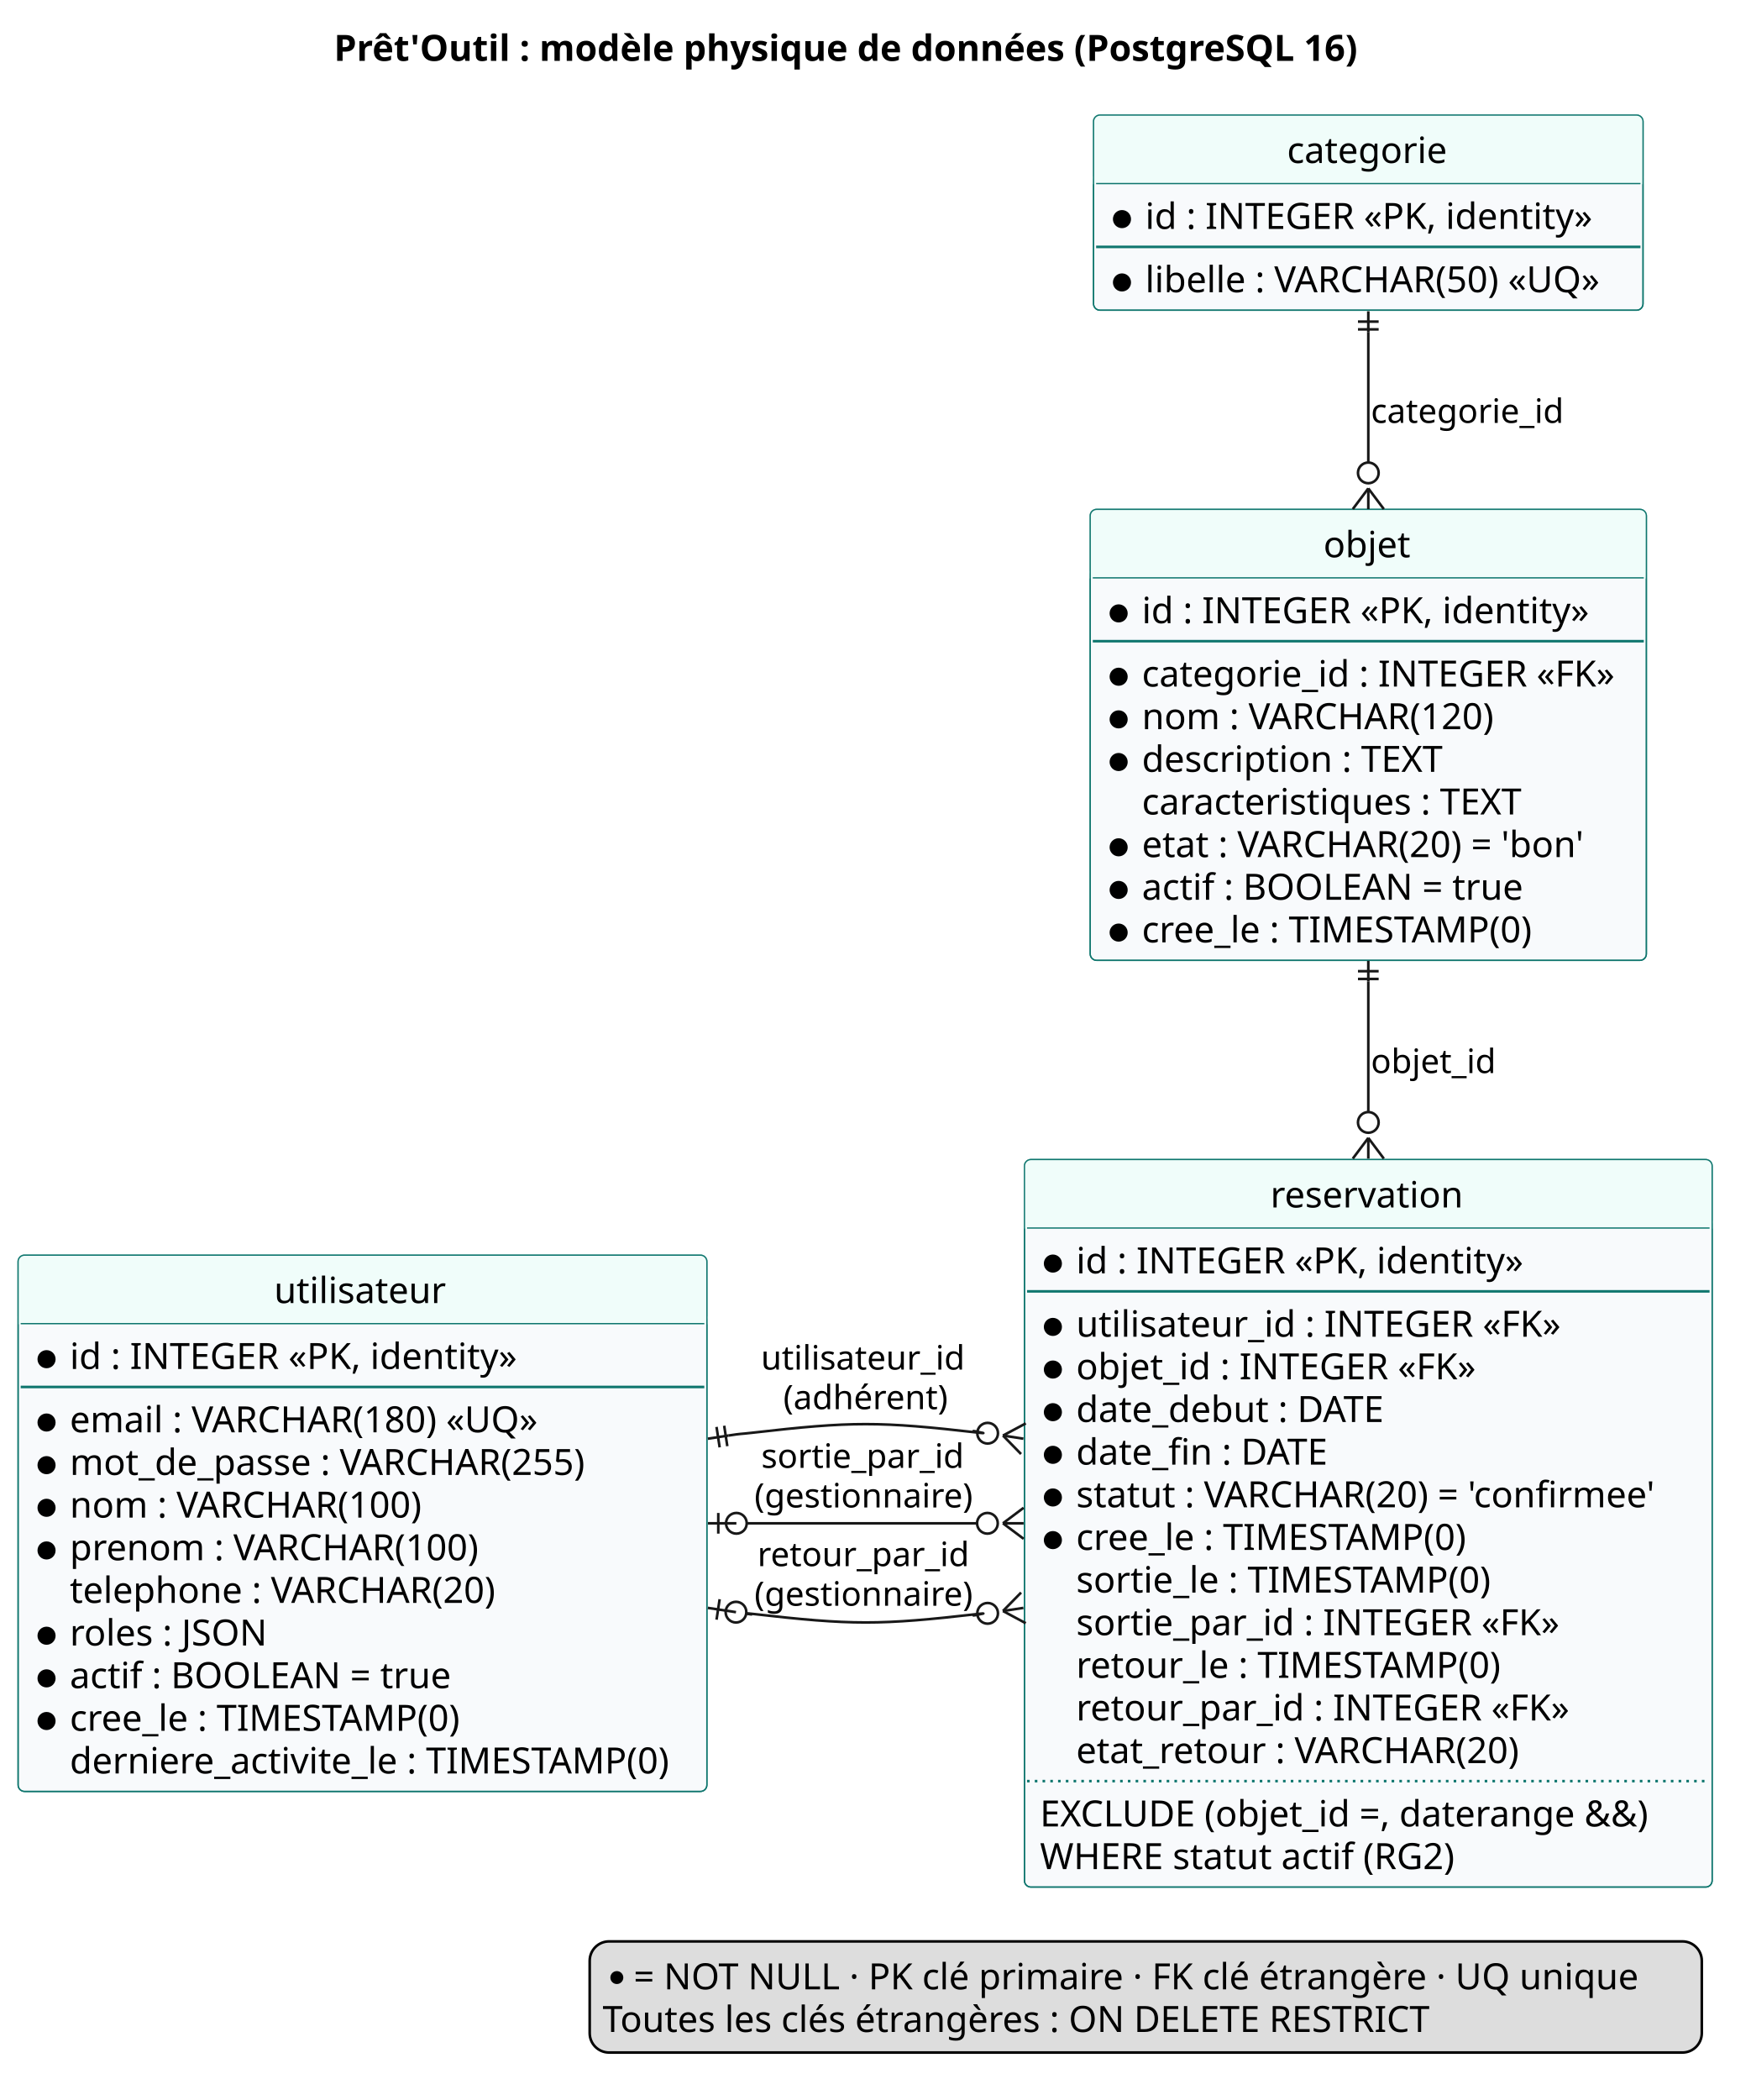
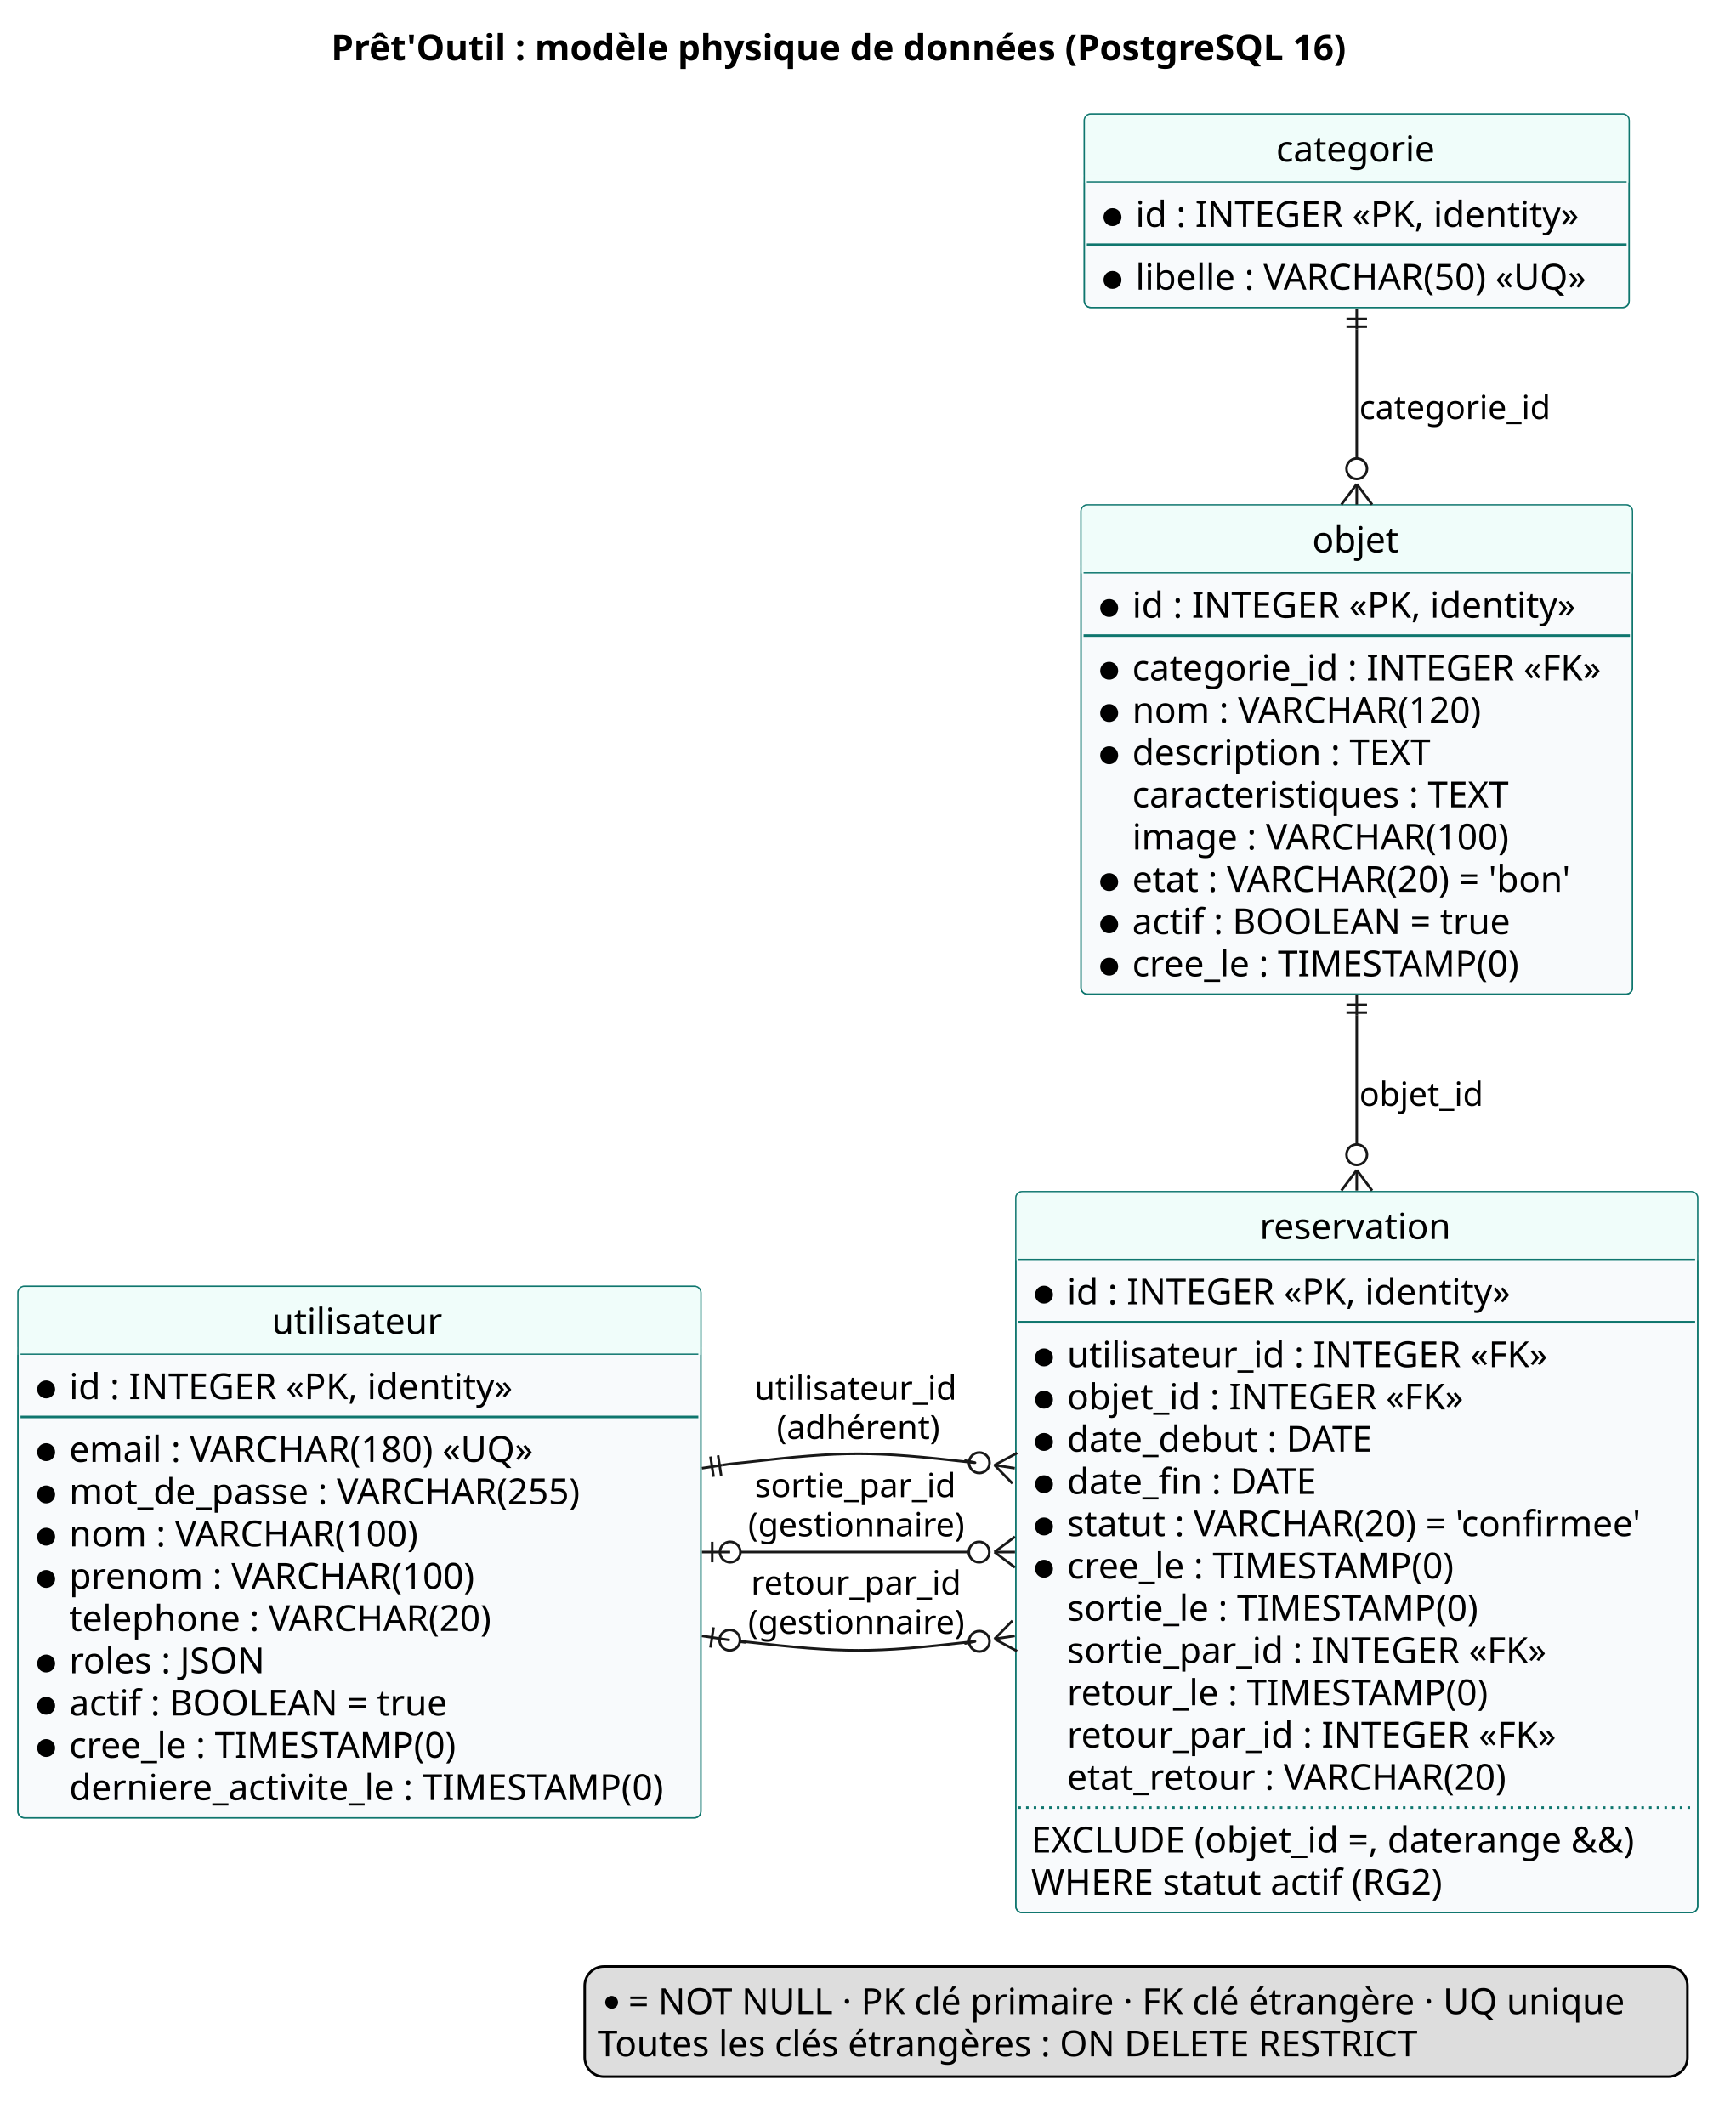
- <svg xmlns="http://www.w3.org/2000/svg" contentStyleType="text/css" data-diagram-type="CLASS" height="812px" preserveAspectRatio="none" style="width:677px;height:812px;background:#FFFFFF;" version="1.1" viewBox="0 0 677 812" width="677px" zoomAndPan="magnify">
+ <svg xmlns="http://www.w3.org/2000/svg" contentStyleType="text/css" data-diagram-type="CLASS" height="829px" preserveAspectRatio="none" style="width:677px;height:829px;background:#FFFFFF;" version="1.1" viewBox="0 0 677 829" width="677px" zoomAndPan="magnify">
  <defs />
  <g>
    <g class="title" data-source-line="1">
      <text fill="#000000" font-family="sans-serif" font-size="14" font-weight="700" lengthAdjust="spacing" textLength="411.92" x="129.129" y="23.535">Prêt'Outil : modèle physique de données (PostgreSQL 16)</text>
    </g>
    <g class="entity" data-qualified-name="utilisateur" data-source-line="9" id="ent0001">
-       <rect fill="#F8FAFC" height="207.371" rx="2.5" ry="2.5" style="stroke:#0F766E;stroke-width:0.5;" width="266.393" x="7" y="485.318" />
-       <rect fill="#F0FDFA" height="26.488" rx="2.5" ry="2.5" style="stroke:#F0FDFA;stroke-width:0.5;" width="266.393" x="7" y="485.318" />
-       <rect fill="#F0FDFA" height="2.5" style="stroke:#F0FDFA;stroke-width:0.5;" width="266.393" x="7" y="509.307" />
-       <rect fill="none" height="207.371" rx="2.5" ry="2.5" style="stroke:#0F766E;stroke-width:0.5;" width="266.393" x="7" y="485.318" />
-       <text fill="#000000" font-family="sans-serif" font-size="14" lengthAdjust="spacing" textLength="68.387" x="106.003" y="503.853">utilisateur</text>
-       <line style="stroke:#0F766E;stroke-width:0.5;" x1="8" x2="272.393" y1="511.807" y2="511.807" />
-       <g data-visibility-modifier="IE_MANDATORY">
-         <ellipse cx="18" cy="525.551" fill="#000000" rx="3" ry="3" style="stroke:#000000;stroke-width:1;" />
-       </g>
-       <text fill="#000000" font-family="sans-serif" font-size="14" lengthAdjust="spacing" textLength="179.539" x="27" y="529.342">id : INTEGER «PK, identity»</text>
-       <line style="stroke:#0F766E;stroke-width:1;" x1="8" x2="272.393" y1="536.295" y2="536.295" />
-       <g data-visibility-modifier="IE_MANDATORY">
-         <ellipse cx="18" cy="550.039" fill="#000000" rx="3" ry="3" style="stroke:#000000;stroke-width:1;" />
-       </g>
-       <text fill="#000000" font-family="sans-serif" font-size="14" lengthAdjust="spacing" textLength="191.475" x="27" y="553.83">email : VARCHAR(180) «UQ»</text>
-       <g data-visibility-modifier="IE_MANDATORY">
-         <ellipse cx="18" cy="566.527" fill="#000000" rx="3" ry="3" style="stroke:#000000;stroke-width:1;" />
-       </g>
-       <text fill="#000000" font-family="sans-serif" font-size="14" lengthAdjust="spacing" textLength="211.237" x="27" y="570.318">mot_de_passe : VARCHAR(255)</text>
-       <g data-visibility-modifier="IE_MANDATORY">
-         <ellipse cx="18" cy="583.015" fill="#000000" rx="3" ry="3" style="stroke:#000000;stroke-width:1;" />
-       </g>
-       <text fill="#000000" font-family="sans-serif" font-size="14" lengthAdjust="spacing" textLength="145.462" x="27" y="586.807">nom : VARCHAR(100)</text>
-       <g data-visibility-modifier="IE_MANDATORY">
-         <ellipse cx="18" cy="599.504" fill="#000000" rx="3" ry="3" style="stroke:#000000;stroke-width:1;" />
-       </g>
-       <text fill="#000000" font-family="sans-serif" font-size="14" lengthAdjust="spacing" textLength="167.802" x="27" y="603.295">prenom : VARCHAR(100)</text>
-       <text fill="#000000" font-family="sans-serif" font-size="14" lengthAdjust="spacing" textLength="173.722" x="27" y="619.783">telephone : VARCHAR(20)</text>
-       <g data-visibility-modifier="IE_MANDATORY">
-         <ellipse cx="18" cy="632.48" fill="#000000" rx="3" ry="3" style="stroke:#000000;stroke-width:1;" />
-       </g>
-       <text fill="#000000" font-family="sans-serif" font-size="14" lengthAdjust="spacing" textLength="79.714" x="27" y="636.271">roles : JSON</text>
-       <g data-visibility-modifier="IE_MANDATORY">
-         <ellipse cx="18" cy="648.969" fill="#000000" rx="3" ry="3" style="stroke:#000000;stroke-width:1;" />
-       </g>
-       <text fill="#000000" font-family="sans-serif" font-size="14" lengthAdjust="spacing" textLength="154.923" x="27" y="652.76">actif : BOOLEAN = true</text>
-       <g data-visibility-modifier="IE_MANDATORY">
-         <ellipse cx="18" cy="665.457" fill="#000000" rx="3" ry="3" style="stroke:#000000;stroke-width:1;" />
-       </g>
-       <text fill="#000000" font-family="sans-serif" font-size="14" lengthAdjust="spacing" textLength="156.974" x="27" y="669.248">cree_le : TIMESTAMP(0)</text>
-       <text fill="#000000" font-family="sans-serif" font-size="14" lengthAdjust="spacing" textLength="240.393" x="27" y="685.736">derniere_activite_le : TIMESTAMP(0)</text>
+       <rect fill="#F8FAFC" height="207.371" rx="2.5" ry="2.5" style="stroke:#0F766E;stroke-width:0.5;" width="266.393" x="7" y="501.808" />
+       <rect fill="#F0FDFA" height="26.488" rx="2.5" ry="2.5" style="stroke:#F0FDFA;stroke-width:0.5;" width="266.393" x="7" y="501.808" />
+       <rect fill="#F0FDFA" height="2.5" style="stroke:#F0FDFA;stroke-width:0.5;" width="266.393" x="7" y="525.797" />
+       <rect fill="none" height="207.371" rx="2.5" ry="2.5" style="stroke:#0F766E;stroke-width:0.5;" width="266.393" x="7" y="501.808" />
+       <text fill="#000000" font-family="sans-serif" font-size="14" lengthAdjust="spacing" textLength="68.387" x="106.003" y="520.343">utilisateur</text>
+       <line style="stroke:#0F766E;stroke-width:0.5;" x1="8" x2="272.393" y1="528.297" y2="528.297" />
+       <g data-visibility-modifier="IE_MANDATORY">
+         <ellipse cx="18" cy="542.041" fill="#000000" rx="3" ry="3" style="stroke:#000000;stroke-width:1;" />
+       </g>
+       <text fill="#000000" font-family="sans-serif" font-size="14" lengthAdjust="spacing" textLength="179.539" x="27" y="545.832">id : INTEGER «PK, identity»</text>
+       <line style="stroke:#0F766E;stroke-width:1;" x1="8" x2="272.393" y1="552.785" y2="552.785" />
+       <g data-visibility-modifier="IE_MANDATORY">
+         <ellipse cx="18" cy="566.529" fill="#000000" rx="3" ry="3" style="stroke:#000000;stroke-width:1;" />
+       </g>
+       <text fill="#000000" font-family="sans-serif" font-size="14" lengthAdjust="spacing" textLength="191.475" x="27" y="570.32">email : VARCHAR(180) «UQ»</text>
+       <g data-visibility-modifier="IE_MANDATORY">
+         <ellipse cx="18" cy="583.017" fill="#000000" rx="3" ry="3" style="stroke:#000000;stroke-width:1;" />
+       </g>
+       <text fill="#000000" font-family="sans-serif" font-size="14" lengthAdjust="spacing" textLength="211.237" x="27" y="586.808">mot_de_passe : VARCHAR(255)</text>
+       <g data-visibility-modifier="IE_MANDATORY">
+         <ellipse cx="18" cy="599.505" fill="#000000" rx="3" ry="3" style="stroke:#000000;stroke-width:1;" />
+       </g>
+       <text fill="#000000" font-family="sans-serif" font-size="14" lengthAdjust="spacing" textLength="145.462" x="27" y="603.297">nom : VARCHAR(100)</text>
+       <g data-visibility-modifier="IE_MANDATORY">
+         <ellipse cx="18" cy="615.994" fill="#000000" rx="3" ry="3" style="stroke:#000000;stroke-width:1;" />
+       </g>
+       <text fill="#000000" font-family="sans-serif" font-size="14" lengthAdjust="spacing" textLength="167.802" x="27" y="619.785">prenom : VARCHAR(100)</text>
+       <text fill="#000000" font-family="sans-serif" font-size="14" lengthAdjust="spacing" textLength="173.722" x="27" y="636.273">telephone : VARCHAR(20)</text>
+       <g data-visibility-modifier="IE_MANDATORY">
+         <ellipse cx="18" cy="648.97" fill="#000000" rx="3" ry="3" style="stroke:#000000;stroke-width:1;" />
+       </g>
+       <text fill="#000000" font-family="sans-serif" font-size="14" lengthAdjust="spacing" textLength="79.714" x="27" y="652.761">roles : JSON</text>
+       <g data-visibility-modifier="IE_MANDATORY">
+         <ellipse cx="18" cy="665.459" fill="#000000" rx="3" ry="3" style="stroke:#000000;stroke-width:1;" />
+       </g>
+       <text fill="#000000" font-family="sans-serif" font-size="14" lengthAdjust="spacing" textLength="154.923" x="27" y="669.25">actif : BOOLEAN = true</text>
+       <g data-visibility-modifier="IE_MANDATORY">
+         <ellipse cx="18" cy="681.947" fill="#000000" rx="3" ry="3" style="stroke:#000000;stroke-width:1;" />
+       </g>
+       <text fill="#000000" font-family="sans-serif" font-size="14" lengthAdjust="spacing" textLength="156.974" x="27" y="685.738">cree_le : TIMESTAMP(0)</text>
+       <text fill="#000000" font-family="sans-serif" font-size="14" lengthAdjust="spacing" textLength="240.393" x="27" y="702.226">derniere_activite_le : TIMESTAMP(0)</text>
    </g>
    <g class="entity" data-qualified-name="categorie" data-source-line="23" id="ent0002">
      <rect fill="#F8FAFC" height="75.465" rx="2.5" ry="2.5" style="stroke:#0F766E;stroke-width:0.5;" width="212.525" x="422.93" y="44.488" />
      <rect fill="#F0FDFA" height="26.488" rx="2.5" ry="2.5" style="stroke:#F0FDFA;stroke-width:0.5;" width="212.525" x="422.93" y="44.488" />
      <rect fill="#F0FDFA" height="2.5" style="stroke:#F0FDFA;stroke-width:0.5;" width="212.525" x="422.93" y="68.477" />
      <rect fill="none" height="75.465" rx="2.5" ry="2.5" style="stroke:#0F766E;stroke-width:0.5;" width="212.525" x="422.93" y="44.488" />
      <text fill="#000000" font-family="sans-serif" font-size="14" lengthAdjust="spacing" textLength="62.843" x="497.771" y="63.023">categorie</text>
      <line style="stroke:#0F766E;stroke-width:0.5;" x1="423.93" x2="634.455" y1="70.977" y2="70.977" />
      <g data-visibility-modifier="IE_MANDATORY">
        <ellipse cx="433.93" cy="84.721" fill="#000000" rx="3" ry="3" style="stroke:#000000;stroke-width:1;" />
      </g>
      <text fill="#000000" font-family="sans-serif" font-size="14" lengthAdjust="spacing" textLength="179.539" x="442.93" y="88.512">id : INTEGER «PK, identity»</text>
      <line style="stroke:#0F766E;stroke-width:1;" x1="423.93" x2="634.455" y1="95.465" y2="95.465" />
      <g data-visibility-modifier="IE_MANDATORY">
        <ellipse cx="433.93" cy="109.209" fill="#000000" rx="3" ry="3" style="stroke:#000000;stroke-width:1;" />
      </g>
      <text fill="#000000" font-family="sans-serif" font-size="14" lengthAdjust="spacing" textLength="186.525" x="442.93" y="113">libelle : VARCHAR(50) «UQ»</text>
    </g>
    <g class="entity" data-qualified-name="objet" data-source-line="29" id="ent0003">
-       <rect fill="#F8FAFC" height="174.394" rx="2.5" ry="2.5" style="stroke:#0F766E;stroke-width:0.5;" width="215.109" x="421.64" y="196.948" />
+       <rect fill="#F8FAFC" height="190.883" rx="2.5" ry="2.5" style="stroke:#0F766E;stroke-width:0.5;" width="215.109" x="421.64" y="196.948" />
      <rect fill="#F0FDFA" height="26.488" rx="2.5" ry="2.5" style="stroke:#F0FDFA;stroke-width:0.5;" width="215.109" x="421.64" y="196.948" />
      <rect fill="#F0FDFA" height="2.5" style="stroke:#F0FDFA;stroke-width:0.5;" width="215.109" x="421.64" y="220.937" />
-       <rect fill="none" height="174.394" rx="2.5" ry="2.5" style="stroke:#0F766E;stroke-width:0.5;" width="215.109" x="421.64" y="196.948" />
+       <rect fill="none" height="190.883" rx="2.5" ry="2.5" style="stroke:#0F766E;stroke-width:0.5;" width="215.109" x="421.64" y="196.948" />
      <text fill="#000000" font-family="sans-serif" font-size="14" lengthAdjust="spacing" textLength="34.706" x="511.842" y="215.483">objet</text>
      <line style="stroke:#0F766E;stroke-width:0.5;" x1="422.64" x2="635.749" y1="223.437" y2="223.437" />
      <g data-visibility-modifier="IE_MANDATORY">
        <ellipse cx="432.64" cy="237.181" fill="#000000" rx="3" ry="3" style="stroke:#000000;stroke-width:1;" />
      </g>
      <text fill="#000000" font-family="sans-serif" font-size="14" lengthAdjust="spacing" textLength="179.539" x="441.64" y="240.972">id : INTEGER «PK, identity»</text>
      <line style="stroke:#0F766E;stroke-width:1;" x1="422.64" x2="635.749" y1="247.925" y2="247.925" />
      <g data-visibility-modifier="IE_MANDATORY">
        <ellipse cx="432.64" cy="261.669" fill="#000000" rx="3" ry="3" style="stroke:#000000;stroke-width:1;" />
      </g>
      <text fill="#000000" font-family="sans-serif" font-size="14" lengthAdjust="spacing" textLength="189.109" x="441.64" y="265.46">categorie_id : INTEGER «FK»</text>
      <g data-visibility-modifier="IE_MANDATORY">
        <ellipse cx="432.64" cy="278.157" fill="#000000" rx="3" ry="3" style="stroke:#000000;stroke-width:1;" />
      </g>
      <text fill="#000000" font-family="sans-serif" font-size="14" lengthAdjust="spacing" textLength="145.462" x="441.64" y="281.948">nom : VARCHAR(120)</text>
      <g data-visibility-modifier="IE_MANDATORY">
        <ellipse cx="432.64" cy="294.646" fill="#000000" rx="3" ry="3" style="stroke:#000000;stroke-width:1;" />
      </g>
      <text fill="#000000" font-family="sans-serif" font-size="14" lengthAdjust="spacing" textLength="123.423" x="441.64" y="298.437">description : TEXT</text>
      <text fill="#000000" font-family="sans-serif" font-size="14" lengthAdjust="spacing" textLength="154.547" x="441.64" y="314.925">caracteristiques : TEXT</text>
-       <g data-visibility-modifier="IE_MANDATORY">
-         <ellipse cx="432.64" cy="327.622" fill="#000000" rx="3" ry="3" style="stroke:#000000;stroke-width:1;" />
-       </g>
-       <text fill="#000000" font-family="sans-serif" font-size="14" lengthAdjust="spacing" textLength="184.755" x="441.64" y="331.413">etat : VARCHAR(20) = 'bon'</text>
+       <text fill="#000000" font-family="sans-serif" font-size="14" lengthAdjust="spacing" textLength="156.481" x="441.64" y="331.413">image : VARCHAR(100)</text>
      <g data-visibility-modifier="IE_MANDATORY">
        <ellipse cx="432.64" cy="344.11" fill="#000000" rx="3" ry="3" style="stroke:#000000;stroke-width:1;" />
      </g>
-       <text fill="#000000" font-family="sans-serif" font-size="14" lengthAdjust="spacing" textLength="154.923" x="441.64" y="347.901">actif : BOOLEAN = true</text>
+       <text fill="#000000" font-family="sans-serif" font-size="14" lengthAdjust="spacing" textLength="184.755" x="441.64" y="347.901">etat : VARCHAR(20) = 'bon'</text>
      <g data-visibility-modifier="IE_MANDATORY">
        <ellipse cx="432.64" cy="360.599" fill="#000000" rx="3" ry="3" style="stroke:#000000;stroke-width:1;" />
      </g>
-       <text fill="#000000" font-family="sans-serif" font-size="14" lengthAdjust="spacing" textLength="156.974" x="441.64" y="364.39">cree_le : TIMESTAMP(0)</text>
-     </g>
-     <g class="entity" data-qualified-name="reservation" data-source-line="41" id="ent0004">
-       <rect fill="#F8FAFC" height="281.324" rx="2.5" ry="2.5" style="stroke:#0F766E;stroke-width:0.5;" width="265.969" x="396.21" y="448.348" />
-       <rect fill="#F0FDFA" height="26.488" rx="2.5" ry="2.5" style="stroke:#F0FDFA;stroke-width:0.5;" width="265.969" x="396.21" y="448.348" />
-       <rect fill="#F0FDFA" height="2.5" style="stroke:#F0FDFA;stroke-width:0.5;" width="265.969" x="396.21" y="472.337" />
-       <rect fill="none" height="281.324" rx="2.5" ry="2.5" style="stroke:#0F766E;stroke-width:0.5;" width="265.969" x="396.21" y="448.348" />
-       <text fill="#000000" font-family="sans-serif" font-size="14" lengthAdjust="spacing" textLength="75.742" x="491.323" y="466.883">reservation</text>
-       <line style="stroke:#0F766E;stroke-width:0.5;" x1="397.21" x2="661.179" y1="474.837" y2="474.837" />
-       <g data-visibility-modifier="IE_MANDATORY">
-         <ellipse cx="407.21" cy="488.581" fill="#000000" rx="3" ry="3" style="stroke:#000000;stroke-width:1;" />
-       </g>
-       <text fill="#000000" font-family="sans-serif" font-size="14" lengthAdjust="spacing" textLength="179.539" x="416.21" y="492.372">id : INTEGER «PK, identity»</text>
-       <line style="stroke:#0F766E;stroke-width:1;" x1="397.21" x2="661.179" y1="499.325" y2="499.325" />
-       <g data-visibility-modifier="IE_MANDATORY">
-         <ellipse cx="407.21" cy="513.069" fill="#000000" rx="3" ry="3" style="stroke:#000000;stroke-width:1;" />
-       </g>
-       <text fill="#000000" font-family="sans-serif" font-size="14" lengthAdjust="spacing" textLength="194.653" x="416.21" y="516.86">utilisateur_id : INTEGER «FK»</text>
-       <g data-visibility-modifier="IE_MANDATORY">
-         <ellipse cx="407.21" cy="529.557" fill="#000000" rx="3" ry="3" style="stroke:#000000;stroke-width:1;" />
-       </g>
-       <text fill="#000000" font-family="sans-serif" font-size="14" lengthAdjust="spacing" textLength="160.973" x="416.21" y="533.348">objet_id : INTEGER «FK»</text>
-       <g data-visibility-modifier="IE_MANDATORY">
-         <ellipse cx="407.21" cy="546.045" fill="#000000" rx="3" ry="3" style="stroke:#000000;stroke-width:1;" />
-       </g>
-       <text fill="#000000" font-family="sans-serif" font-size="14" lengthAdjust="spacing" textLength="125.802" x="416.21" y="549.837">date_debut : DATE</text>
-       <g data-visibility-modifier="IE_MANDATORY">
-         <ellipse cx="407.21" cy="562.534" fill="#000000" rx="3" ry="3" style="stroke:#000000;stroke-width:1;" />
-       </g>
-       <text fill="#000000" font-family="sans-serif" font-size="14" lengthAdjust="spacing" textLength="104.337" x="416.21" y="566.325">date_fin : DATE</text>
-       <g data-visibility-modifier="IE_MANDATORY">
-         <ellipse cx="407.21" cy="579.022" fill="#000000" rx="3" ry="3" style="stroke:#000000;stroke-width:1;" />
-       </g>
-       <text fill="#000000" font-family="sans-serif" font-size="14" lengthAdjust="spacing" textLength="239.969" x="416.21" y="582.813">statut : VARCHAR(20) = 'confirmee'</text>
-       <g data-visibility-modifier="IE_MANDATORY">
-         <ellipse cx="407.21" cy="595.51" fill="#000000" rx="3" ry="3" style="stroke:#000000;stroke-width:1;" />
-       </g>
-       <text fill="#000000" font-family="sans-serif" font-size="14" lengthAdjust="spacing" textLength="156.974" x="416.21" y="599.301">cree_le : TIMESTAMP(0)</text>
-       <text fill="#000000" font-family="sans-serif" font-size="14" lengthAdjust="spacing" textLength="167.023" x="416.21" y="615.79">sortie_le : TIMESTAMP(0)</text>
-       <text fill="#000000" font-family="sans-serif" font-size="14" lengthAdjust="spacing" textLength="194.086" x="416.21" y="632.278">sortie_par_id : INTEGER «FK»</text>
-       <text fill="#000000" font-family="sans-serif" font-size="14" lengthAdjust="spacing" textLength="170.256" x="416.21" y="648.766">retour_le : TIMESTAMP(0)</text>
-       <text fill="#000000" font-family="sans-serif" font-size="14" lengthAdjust="spacing" textLength="197.319" x="416.21" y="665.255">retour_par_id : INTEGER «FK»</text>
-       <text fill="#000000" font-family="sans-serif" font-size="14" lengthAdjust="spacing" textLength="181.036" x="416.21" y="681.743">etat_retour : VARCHAR(20)</text>
-       <line style="stroke:#0F766E;stroke-width:1;stroke-dasharray:1,2;" x1="397.21" x2="661.179" y1="688.696" y2="688.696" />
-       <text fill="#000000" font-family="sans-serif" font-size="14" lengthAdjust="spacing" textLength="246.005" x="402.21" y="706.231">EXCLUDE (objet_id =, daterange &amp;&amp;)</text>
-       <text fill="#000000" font-family="sans-serif" font-size="14" lengthAdjust="spacing" textLength="165.108" x="402.21" y="722.719">WHERE statut actif (RG2)</text>
-     </g>
-     <g class="link" data-entity-1="ent0002" data-entity-2="ent0003" data-link-type="crowfoot" data-source-line="60" id="lnk5">
-       <path codeLine="60" d="M529.2,128.358 C529.2,149.918 529.2,152.058 529.2,178.848" fill="none" id="categorie-objet" style="stroke:#181818;stroke-width:1;" />
-       <line style="stroke:#181818;stroke-width:1;" x1="525.2" x2="533.2" y1="124.358" y2="124.358" />
-       <line style="stroke:#181818;stroke-width:1;" x1="525.2" x2="533.2" y1="127.358" y2="127.358" />
-       <line style="stroke:#181818;stroke-width:1;" x1="529.2" x2="529.2" y1="128.358" y2="120.358" />
-       <line style="stroke:#181818;stroke-width:1;" x1="529.2" x2="535.2" y1="188.848" y2="196.848" />
-       <line style="stroke:#181818;stroke-width:1;" x1="529.2" x2="523.2" y1="188.848" y2="196.848" />
-       <line style="stroke:#181818;stroke-width:1;" x1="529.2" x2="529.2" y1="188.848" y2="196.848" />
-       <ellipse cx="529.2" cy="182.848" fill="none" rx="4" ry="4" style="stroke:#181818;stroke-width:1;" />
+       <text fill="#000000" font-family="sans-serif" font-size="14" lengthAdjust="spacing" textLength="154.923" x="441.64" y="364.39">actif : BOOLEAN = true</text>
+       <g data-visibility-modifier="IE_MANDATORY">
+         <ellipse cx="432.64" cy="377.087" fill="#000000" rx="3" ry="3" style="stroke:#000000;stroke-width:1;" />
+       </g>
+       <text fill="#000000" font-family="sans-serif" font-size="14" lengthAdjust="spacing" textLength="156.974" x="441.64" y="380.878">cree_le : TIMESTAMP(0)</text>
+     </g>
+     <g class="entity" data-qualified-name="reservation" data-source-line="42" id="ent0004">
+       <rect fill="#F8FAFC" height="281.324" rx="2.5" ry="2.5" style="stroke:#0F766E;stroke-width:0.5;" width="265.969" x="396.21" y="464.838" />
+       <rect fill="#F0FDFA" height="26.488" rx="2.5" ry="2.5" style="stroke:#F0FDFA;stroke-width:0.5;" width="265.969" x="396.21" y="464.838" />
+       <rect fill="#F0FDFA" height="2.5" style="stroke:#F0FDFA;stroke-width:0.5;" width="265.969" x="396.21" y="488.827" />
+       <rect fill="none" height="281.324" rx="2.5" ry="2.5" style="stroke:#0F766E;stroke-width:0.5;" width="265.969" x="396.21" y="464.838" />
+       <text fill="#000000" font-family="sans-serif" font-size="14" lengthAdjust="spacing" textLength="75.742" x="491.323" y="483.373">reservation</text>
+       <line style="stroke:#0F766E;stroke-width:0.5;" x1="397.21" x2="661.179" y1="491.327" y2="491.327" />
+       <g data-visibility-modifier="IE_MANDATORY">
+         <ellipse cx="407.21" cy="505.071" fill="#000000" rx="3" ry="3" style="stroke:#000000;stroke-width:1;" />
+       </g>
+       <text fill="#000000" font-family="sans-serif" font-size="14" lengthAdjust="spacing" textLength="179.539" x="416.21" y="508.862">id : INTEGER «PK, identity»</text>
+       <line style="stroke:#0F766E;stroke-width:1;" x1="397.21" x2="661.179" y1="515.815" y2="515.815" />
+       <g data-visibility-modifier="IE_MANDATORY">
+         <ellipse cx="407.21" cy="529.559" fill="#000000" rx="3" ry="3" style="stroke:#000000;stroke-width:1;" />
+       </g>
+       <text fill="#000000" font-family="sans-serif" font-size="14" lengthAdjust="spacing" textLength="194.653" x="416.21" y="533.35">utilisateur_id : INTEGER «FK»</text>
+       <g data-visibility-modifier="IE_MANDATORY">
+         <ellipse cx="407.21" cy="546.047" fill="#000000" rx="3" ry="3" style="stroke:#000000;stroke-width:1;" />
+       </g>
+       <text fill="#000000" font-family="sans-serif" font-size="14" lengthAdjust="spacing" textLength="160.973" x="416.21" y="549.838">objet_id : INTEGER «FK»</text>
+       <g data-visibility-modifier="IE_MANDATORY">
+         <ellipse cx="407.21" cy="562.535" fill="#000000" rx="3" ry="3" style="stroke:#000000;stroke-width:1;" />
+       </g>
+       <text fill="#000000" font-family="sans-serif" font-size="14" lengthAdjust="spacing" textLength="125.802" x="416.21" y="566.327">date_debut : DATE</text>
+       <g data-visibility-modifier="IE_MANDATORY">
+         <ellipse cx="407.21" cy="579.024" fill="#000000" rx="3" ry="3" style="stroke:#000000;stroke-width:1;" />
+       </g>
+       <text fill="#000000" font-family="sans-serif" font-size="14" lengthAdjust="spacing" textLength="104.337" x="416.21" y="582.815">date_fin : DATE</text>
+       <g data-visibility-modifier="IE_MANDATORY">
+         <ellipse cx="407.21" cy="595.512" fill="#000000" rx="3" ry="3" style="stroke:#000000;stroke-width:1;" />
+       </g>
+       <text fill="#000000" font-family="sans-serif" font-size="14" lengthAdjust="spacing" textLength="239.969" x="416.21" y="599.303">statut : VARCHAR(20) = 'confirmee'</text>
+       <g data-visibility-modifier="IE_MANDATORY">
+         <ellipse cx="407.21" cy="612" fill="#000000" rx="3" ry="3" style="stroke:#000000;stroke-width:1;" />
+       </g>
+       <text fill="#000000" font-family="sans-serif" font-size="14" lengthAdjust="spacing" textLength="156.974" x="416.21" y="615.791">cree_le : TIMESTAMP(0)</text>
+       <text fill="#000000" font-family="sans-serif" font-size="14" lengthAdjust="spacing" textLength="167.023" x="416.21" y="632.28">sortie_le : TIMESTAMP(0)</text>
+       <text fill="#000000" font-family="sans-serif" font-size="14" lengthAdjust="spacing" textLength="194.086" x="416.21" y="648.768">sortie_par_id : INTEGER «FK»</text>
+       <text fill="#000000" font-family="sans-serif" font-size="14" lengthAdjust="spacing" textLength="170.256" x="416.21" y="665.256">retour_le : TIMESTAMP(0)</text>
+       <text fill="#000000" font-family="sans-serif" font-size="14" lengthAdjust="spacing" textLength="197.319" x="416.21" y="681.745">retour_par_id : INTEGER «FK»</text>
+       <text fill="#000000" font-family="sans-serif" font-size="14" lengthAdjust="spacing" textLength="181.036" x="416.21" y="698.233">etat_retour : VARCHAR(20)</text>
+       <line style="stroke:#0F766E;stroke-width:1;stroke-dasharray:1,2;" x1="397.21" x2="661.179" y1="705.186" y2="705.186" />
+       <text fill="#000000" font-family="sans-serif" font-size="14" lengthAdjust="spacing" textLength="246.005" x="402.21" y="722.721">EXCLUDE (objet_id =, daterange &amp;&amp;)</text>
+       <text fill="#000000" font-family="sans-serif" font-size="14" lengthAdjust="spacing" textLength="165.108" x="402.21" y="739.209">WHERE statut actif (RG2)</text>
+     </g>
+     <g class="link" data-entity-1="ent0002" data-entity-2="ent0003" data-link-type="crowfoot" data-source-line="61" id="lnk5">
+       <path codeLine="61" d="M529.2,128.438 C529.2,149.838 529.2,151.778 529.2,178.858" fill="none" id="categorie-objet" style="stroke:#181818;stroke-width:1;" />
+       <line style="stroke:#181818;stroke-width:1;" x1="525.2" x2="533.2" y1="124.438" y2="124.438" />
+       <line style="stroke:#181818;stroke-width:1;" x1="525.2" x2="533.2" y1="127.438" y2="127.438" />
+       <line style="stroke:#181818;stroke-width:1;" x1="529.2" x2="529.2" y1="128.438" y2="120.438" />
+       <line style="stroke:#181818;stroke-width:1;" x1="529.2" x2="535.2" y1="188.858" y2="196.858" />
+       <line style="stroke:#181818;stroke-width:1;" x1="529.2" x2="523.2" y1="188.858" y2="196.858" />
+       <line style="stroke:#181818;stroke-width:1;" x1="529.2" x2="529.2" y1="188.858" y2="196.858" />
+       <ellipse cx="529.2" cy="182.858" fill="none" rx="4" ry="4" style="stroke:#181818;stroke-width:1;" />
      <text fill="#000000" font-family="sans-serif" font-size="13" lengthAdjust="spacing" textLength="76.794" x="530.2" y="163.517">categorie_id</text>
    </g>
-     <g class="link" data-entity-1="ent0003" data-entity-2="ent0004" data-link-type="crowfoot" data-source-line="61" id="lnk6">
-       <path codeLine="61" d="M529.2,379.528 C529.2,403.398 529.2,403.918 529.2,429.998" fill="none" id="objet-reservation" style="stroke:#181818;stroke-width:1;" />
-       <line style="stroke:#181818;stroke-width:1;" x1="525.2" x2="533.2" y1="375.528" y2="375.528" />
-       <line style="stroke:#181818;stroke-width:1;" x1="525.2" x2="533.2" y1="378.528" y2="378.528" />
-       <line style="stroke:#181818;stroke-width:1;" x1="529.2" x2="529.2" y1="379.528" y2="371.528" />
-       <line style="stroke:#181818;stroke-width:1;" x1="529.2" x2="535.2" y1="439.998" y2="447.998" />
-       <line style="stroke:#181818;stroke-width:1;" x1="529.2" x2="523.2" y1="439.998" y2="447.998" />
-       <line style="stroke:#181818;stroke-width:1;" x1="529.2" x2="529.2" y1="439.998" y2="447.998" />
-       <ellipse cx="529.2" cy="433.998" fill="none" rx="4" ry="4" style="stroke:#181818;stroke-width:1;" />
-       <text fill="#000000" font-family="sans-serif" font-size="13" lengthAdjust="spacing" textLength="50.667" x="530.2" y="414.917">objet_id</text>
-     </g>
-     <g class="link" data-entity-1="ent0001" data-entity-2="ent0004" data-link-type="crowfoot" data-source-line="62" id="lnk7">
-       <path codeLine="62" d="M281.678,555.086 C287.418,554.206 285.2,554.648 290.8,554.008 C329.66,549.548 339.95,549.548 378.8,554.008 C384.4,554.648 372.289,552.686 378.019,553.566" fill="none" id="utilisateur-reservation" style="stroke:#181818;stroke-width:1;" />
-       <line style="stroke:#181818;stroke-width:1;" x1="278.33" x2="277.118" y1="559.646" y2="551.738" />
-       <line style="stroke:#181818;stroke-width:1;" x1="281.295" x2="280.083" y1="559.191" y2="551.284" />
-       <line style="stroke:#181818;stroke-width:1;" x1="281.678" x2="273.77" y1="555.086" y2="556.298" />
-       <line style="stroke:#181818;stroke-width:1;" x1="387.903" x2="396.721" y1="555.084" y2="550.368" />
-       <line style="stroke:#181818;stroke-width:1;" x1="387.903" x2="394.899" y1="555.084" y2="562.229" />
-       <line style="stroke:#181818;stroke-width:1;" x1="387.903" x2="395.81" y1="555.084" y2="556.298" />
-       <ellipse cx="381.972" cy="554.173" fill="none" rx="4" ry="4" style="stroke:#181818;stroke-width:1;" />
-       <text fill="#000000" font-family="sans-serif" font-size="13" lengthAdjust="spacing" textLength="81.942" x="294.3" y="529.577">utilisateur_id</text>
-       <text fill="#000000" font-family="sans-serif" font-size="13" lengthAdjust="spacing" textLength="64.619" x="302.961" y="544.887">(adhérent)</text>
-     </g>
-     <g class="link" data-entity-1="ent0001" data-entity-2="ent0004" data-link-type="crowfoot" data-source-line="63" id="lnk8">
-       <path codeLine="63" d="M288.8,589.008 C328.26,589.008 338.44,589.008 377.89,589.008" fill="none" id="utilisateur-reservation-1" style="stroke:#181818;stroke-width:1;" />
-       <line style="stroke:#181818;stroke-width:1;" x1="284.8" x2="273.8" y1="589.008" y2="589.008" />
-       <ellipse cx="284.8" cy="589.008" fill="none" rx="4" ry="4" style="stroke:#181818;stroke-width:1;" />
-       <line style="stroke:#181818;stroke-width:1;" x1="277.8" x2="277.8" y1="593.008" y2="585.008" />
-       <line style="stroke:#181818;stroke-width:1;" x1="387.89" x2="395.89" y1="589.008" y2="583.008" />
-       <line style="stroke:#181818;stroke-width:1;" x1="387.89" x2="395.89" y1="589.008" y2="595.008" />
-       <line style="stroke:#181818;stroke-width:1;" x1="387.89" x2="395.89" y1="589.008" y2="589.008" />
-       <ellipse cx="381.89" cy="589.008" fill="none" rx="4" ry="4" style="stroke:#181818;stroke-width:1;" />
-       <text fill="#000000" font-family="sans-serif" font-size="13" lengthAdjust="spacing" textLength="81.415" x="294.428" y="567.577">sortie_par_id</text>
-       <text fill="#000000" font-family="sans-serif" font-size="13" lengthAdjust="spacing" textLength="86.671" x="291.8" y="582.887">(gestionnaire)</text>
-     </g>
-     <g class="link" data-entity-1="ent0001" data-entity-2="ent0004" data-link-type="crowfoot" data-source-line="64" id="lnk9">
-       <path codeLine="64" d="M288.601,623.966 C294.341,624.836 285.2,623.368 290.8,624.008 C329.66,628.458 339.95,628.468 378.8,624.008 C384.4,623.368 372.284,625.29 378.014,624.42" fill="none" id="utilisateur-reservation-2" style="stroke:#181818;stroke-width:1;" />
-       <line style="stroke:#181818;stroke-width:1;" x1="284.646" x2="273.77" y1="623.367" y2="621.718" />
-       <ellipse cx="284.646" cy="623.367" fill="none" rx="4" ry="4" style="stroke:#181818;stroke-width:1;" />
-       <line style="stroke:#181818;stroke-width:1;" x1="277.125" x2="278.324" y1="626.273" y2="618.363" />
-       <line style="stroke:#181818;stroke-width:1;" x1="387.901" x2="394.909" y1="622.919" y2="615.786" />
-       <line style="stroke:#181818;stroke-width:1;" x1="387.901" x2="396.711" y1="622.919" y2="627.65" />
-       <line style="stroke:#181818;stroke-width:1;" x1="387.901" x2="395.81" y1="622.919" y2="621.718" />
-       <ellipse cx="381.969" cy="623.82" fill="none" rx="4" ry="4" style="stroke:#181818;stroke-width:1;" />
-       <text fill="#000000" font-family="sans-serif" font-size="13" lengthAdjust="spacing" textLength="84.418" x="292.927" y="605.577">retour_par_id</text>
-       <text fill="#000000" font-family="sans-serif" font-size="13" lengthAdjust="spacing" textLength="86.671" x="291.8" y="620.887">(gestionnaire)</text>
-     </g>
-     <g class="legend" data-source-line="66">
-       <rect fill="#DDDDDD" height="42.977" rx="7.5" ry="7.5" style="stroke:#000000;stroke-width:1;" width="430.112" x="228.066" y="750.673" />
-       <ellipse cx="238.566" cy="764.661" fill="#000000" rx="2.5" ry="2.5" />
-       <text fill="#000000" font-family="sans-serif" font-size="14" lengthAdjust="spacing" textLength="408.112" x="245.066" y="769.208">= NOT NULL · PK clé primaire · FK clé étrangère · UQ unique</text>
-       <text fill="#000000" font-family="sans-serif" font-size="14" lengthAdjust="spacing" textLength="334.312" x="233.066" y="785.696">Toutes les clés étrangères : ON DELETE RESTRICT</text>
+     <g class="link" data-entity-1="ent0003" data-entity-2="ent0004" data-link-type="crowfoot" data-source-line="62" id="lnk6">
+       <path codeLine="62" d="M529.2,395.998 C529.2,420.138 529.2,420.588 529.2,446.468" fill="none" id="objet-reservation" style="stroke:#181818;stroke-width:1;" />
+       <line style="stroke:#181818;stroke-width:1;" x1="525.2" x2="533.2" y1="391.998" y2="391.998" />
+       <line style="stroke:#181818;stroke-width:1;" x1="525.2" x2="533.2" y1="394.998" y2="394.998" />
+       <line style="stroke:#181818;stroke-width:1;" x1="529.2" x2="529.2" y1="395.998" y2="387.998" />
+       <line style="stroke:#181818;stroke-width:1;" x1="529.2" x2="535.2" y1="456.468" y2="464.468" />
+       <line style="stroke:#181818;stroke-width:1;" x1="529.2" x2="523.2" y1="456.468" y2="464.468" />
+       <line style="stroke:#181818;stroke-width:1;" x1="529.2" x2="529.2" y1="456.468" y2="464.468" />
+       <ellipse cx="529.2" cy="450.468" fill="none" rx="4" ry="4" style="stroke:#181818;stroke-width:1;" />
+       <text fill="#000000" font-family="sans-serif" font-size="13" lengthAdjust="spacing" textLength="50.667" x="530.2" y="431.407">objet_id</text>
+     </g>
+     <g class="link" data-entity-1="ent0001" data-entity-2="ent0004" data-link-type="crowfoot" data-source-line="63" id="lnk7">
+       <path codeLine="63" d="M281.678,571.576 C287.418,570.696 285.2,571.138 290.8,570.498 C329.66,566.038 339.95,566.038 378.8,570.498 C384.4,571.138 372.289,569.176 378.019,570.056" fill="none" id="utilisateur-reservation" style="stroke:#181818;stroke-width:1;" />
+       <line style="stroke:#181818;stroke-width:1;" x1="278.33" x2="277.118" y1="576.136" y2="568.228" />
+       <line style="stroke:#181818;stroke-width:1;" x1="281.295" x2="280.083" y1="575.681" y2="567.774" />
+       <line style="stroke:#181818;stroke-width:1;" x1="281.678" x2="273.77" y1="571.576" y2="572.788" />
+       <line style="stroke:#181818;stroke-width:1;" x1="387.903" x2="396.721" y1="571.574" y2="566.858" />
+       <line style="stroke:#181818;stroke-width:1;" x1="387.903" x2="394.899" y1="571.574" y2="578.719" />
+       <line style="stroke:#181818;stroke-width:1;" x1="387.903" x2="395.81" y1="571.574" y2="572.788" />
+       <ellipse cx="381.972" cy="570.663" fill="none" rx="4" ry="4" style="stroke:#181818;stroke-width:1;" />
+       <text fill="#000000" font-family="sans-serif" font-size="13" lengthAdjust="spacing" textLength="81.942" x="294.3" y="546.067">utilisateur_id</text>
+       <text fill="#000000" font-family="sans-serif" font-size="13" lengthAdjust="spacing" textLength="64.619" x="302.961" y="561.377">(adhérent)</text>
+     </g>
+     <g class="link" data-entity-1="ent0001" data-entity-2="ent0004" data-link-type="crowfoot" data-source-line="64" id="lnk8">
+       <path codeLine="64" d="M288.8,605.498 C328.26,605.498 338.44,605.498 377.89,605.498" fill="none" id="utilisateur-reservation-1" style="stroke:#181818;stroke-width:1;" />
+       <line style="stroke:#181818;stroke-width:1;" x1="284.8" x2="273.8" y1="605.498" y2="605.498" />
+       <ellipse cx="284.8" cy="605.498" fill="none" rx="4" ry="4" style="stroke:#181818;stroke-width:1;" />
+       <line style="stroke:#181818;stroke-width:1;" x1="277.8" x2="277.8" y1="609.498" y2="601.498" />
+       <line style="stroke:#181818;stroke-width:1;" x1="387.89" x2="395.89" y1="605.498" y2="599.498" />
+       <line style="stroke:#181818;stroke-width:1;" x1="387.89" x2="395.89" y1="605.498" y2="611.498" />
+       <line style="stroke:#181818;stroke-width:1;" x1="387.89" x2="395.89" y1="605.498" y2="605.498" />
+       <ellipse cx="381.89" cy="605.498" fill="none" rx="4" ry="4" style="stroke:#181818;stroke-width:1;" />
+       <text fill="#000000" font-family="sans-serif" font-size="13" lengthAdjust="spacing" textLength="81.415" x="294.428" y="584.067">sortie_par_id</text>
+       <text fill="#000000" font-family="sans-serif" font-size="13" lengthAdjust="spacing" textLength="86.671" x="291.8" y="599.377">(gestionnaire)</text>
+     </g>
+     <g class="link" data-entity-1="ent0001" data-entity-2="ent0004" data-link-type="crowfoot" data-source-line="65" id="lnk9">
+       <path codeLine="65" d="M288.601,640.456 C294.341,641.326 285.2,639.858 290.8,640.498 C329.66,644.948 339.95,644.958 378.8,640.498 C384.4,639.858 372.284,641.78 378.014,640.91" fill="none" id="utilisateur-reservation-2" style="stroke:#181818;stroke-width:1;" />
+       <line style="stroke:#181818;stroke-width:1;" x1="284.646" x2="273.77" y1="639.857" y2="638.208" />
+       <ellipse cx="284.646" cy="639.857" fill="none" rx="4" ry="4" style="stroke:#181818;stroke-width:1;" />
+       <line style="stroke:#181818;stroke-width:1;" x1="277.125" x2="278.324" y1="642.763" y2="634.853" />
+       <line style="stroke:#181818;stroke-width:1;" x1="387.901" x2="394.909" y1="639.409" y2="632.276" />
+       <line style="stroke:#181818;stroke-width:1;" x1="387.901" x2="396.711" y1="639.409" y2="644.14" />
+       <line style="stroke:#181818;stroke-width:1;" x1="387.901" x2="395.81" y1="639.409" y2="638.208" />
+       <ellipse cx="381.969" cy="640.31" fill="none" rx="4" ry="4" style="stroke:#181818;stroke-width:1;" />
+       <text fill="#000000" font-family="sans-serif" font-size="13" lengthAdjust="spacing" textLength="84.418" x="292.927" y="622.067">retour_par_id</text>
+       <text fill="#000000" font-family="sans-serif" font-size="13" lengthAdjust="spacing" textLength="86.671" x="291.8" y="637.377">(gestionnaire)</text>
+     </g>
+     <g class="legend" data-source-line="67">
+       <rect fill="#DDDDDD" height="42.977" rx="7.5" ry="7.5" style="stroke:#000000;stroke-width:1;" width="430.112" x="228.066" y="767.163" />
+       <ellipse cx="238.566" cy="781.151" fill="#000000" rx="2.5" ry="2.5" />
+       <text fill="#000000" font-family="sans-serif" font-size="14" lengthAdjust="spacing" textLength="408.112" x="245.066" y="785.698">= NOT NULL · PK clé primaire · FK clé étrangère · UQ unique</text>
+       <text fill="#000000" font-family="sans-serif" font-size="14" lengthAdjust="spacing" textLength="334.312" x="233.066" y="802.186">Toutes les clés étrangères : ON DELETE RESTRICT</text>
    </g>
  </g>
</svg>
